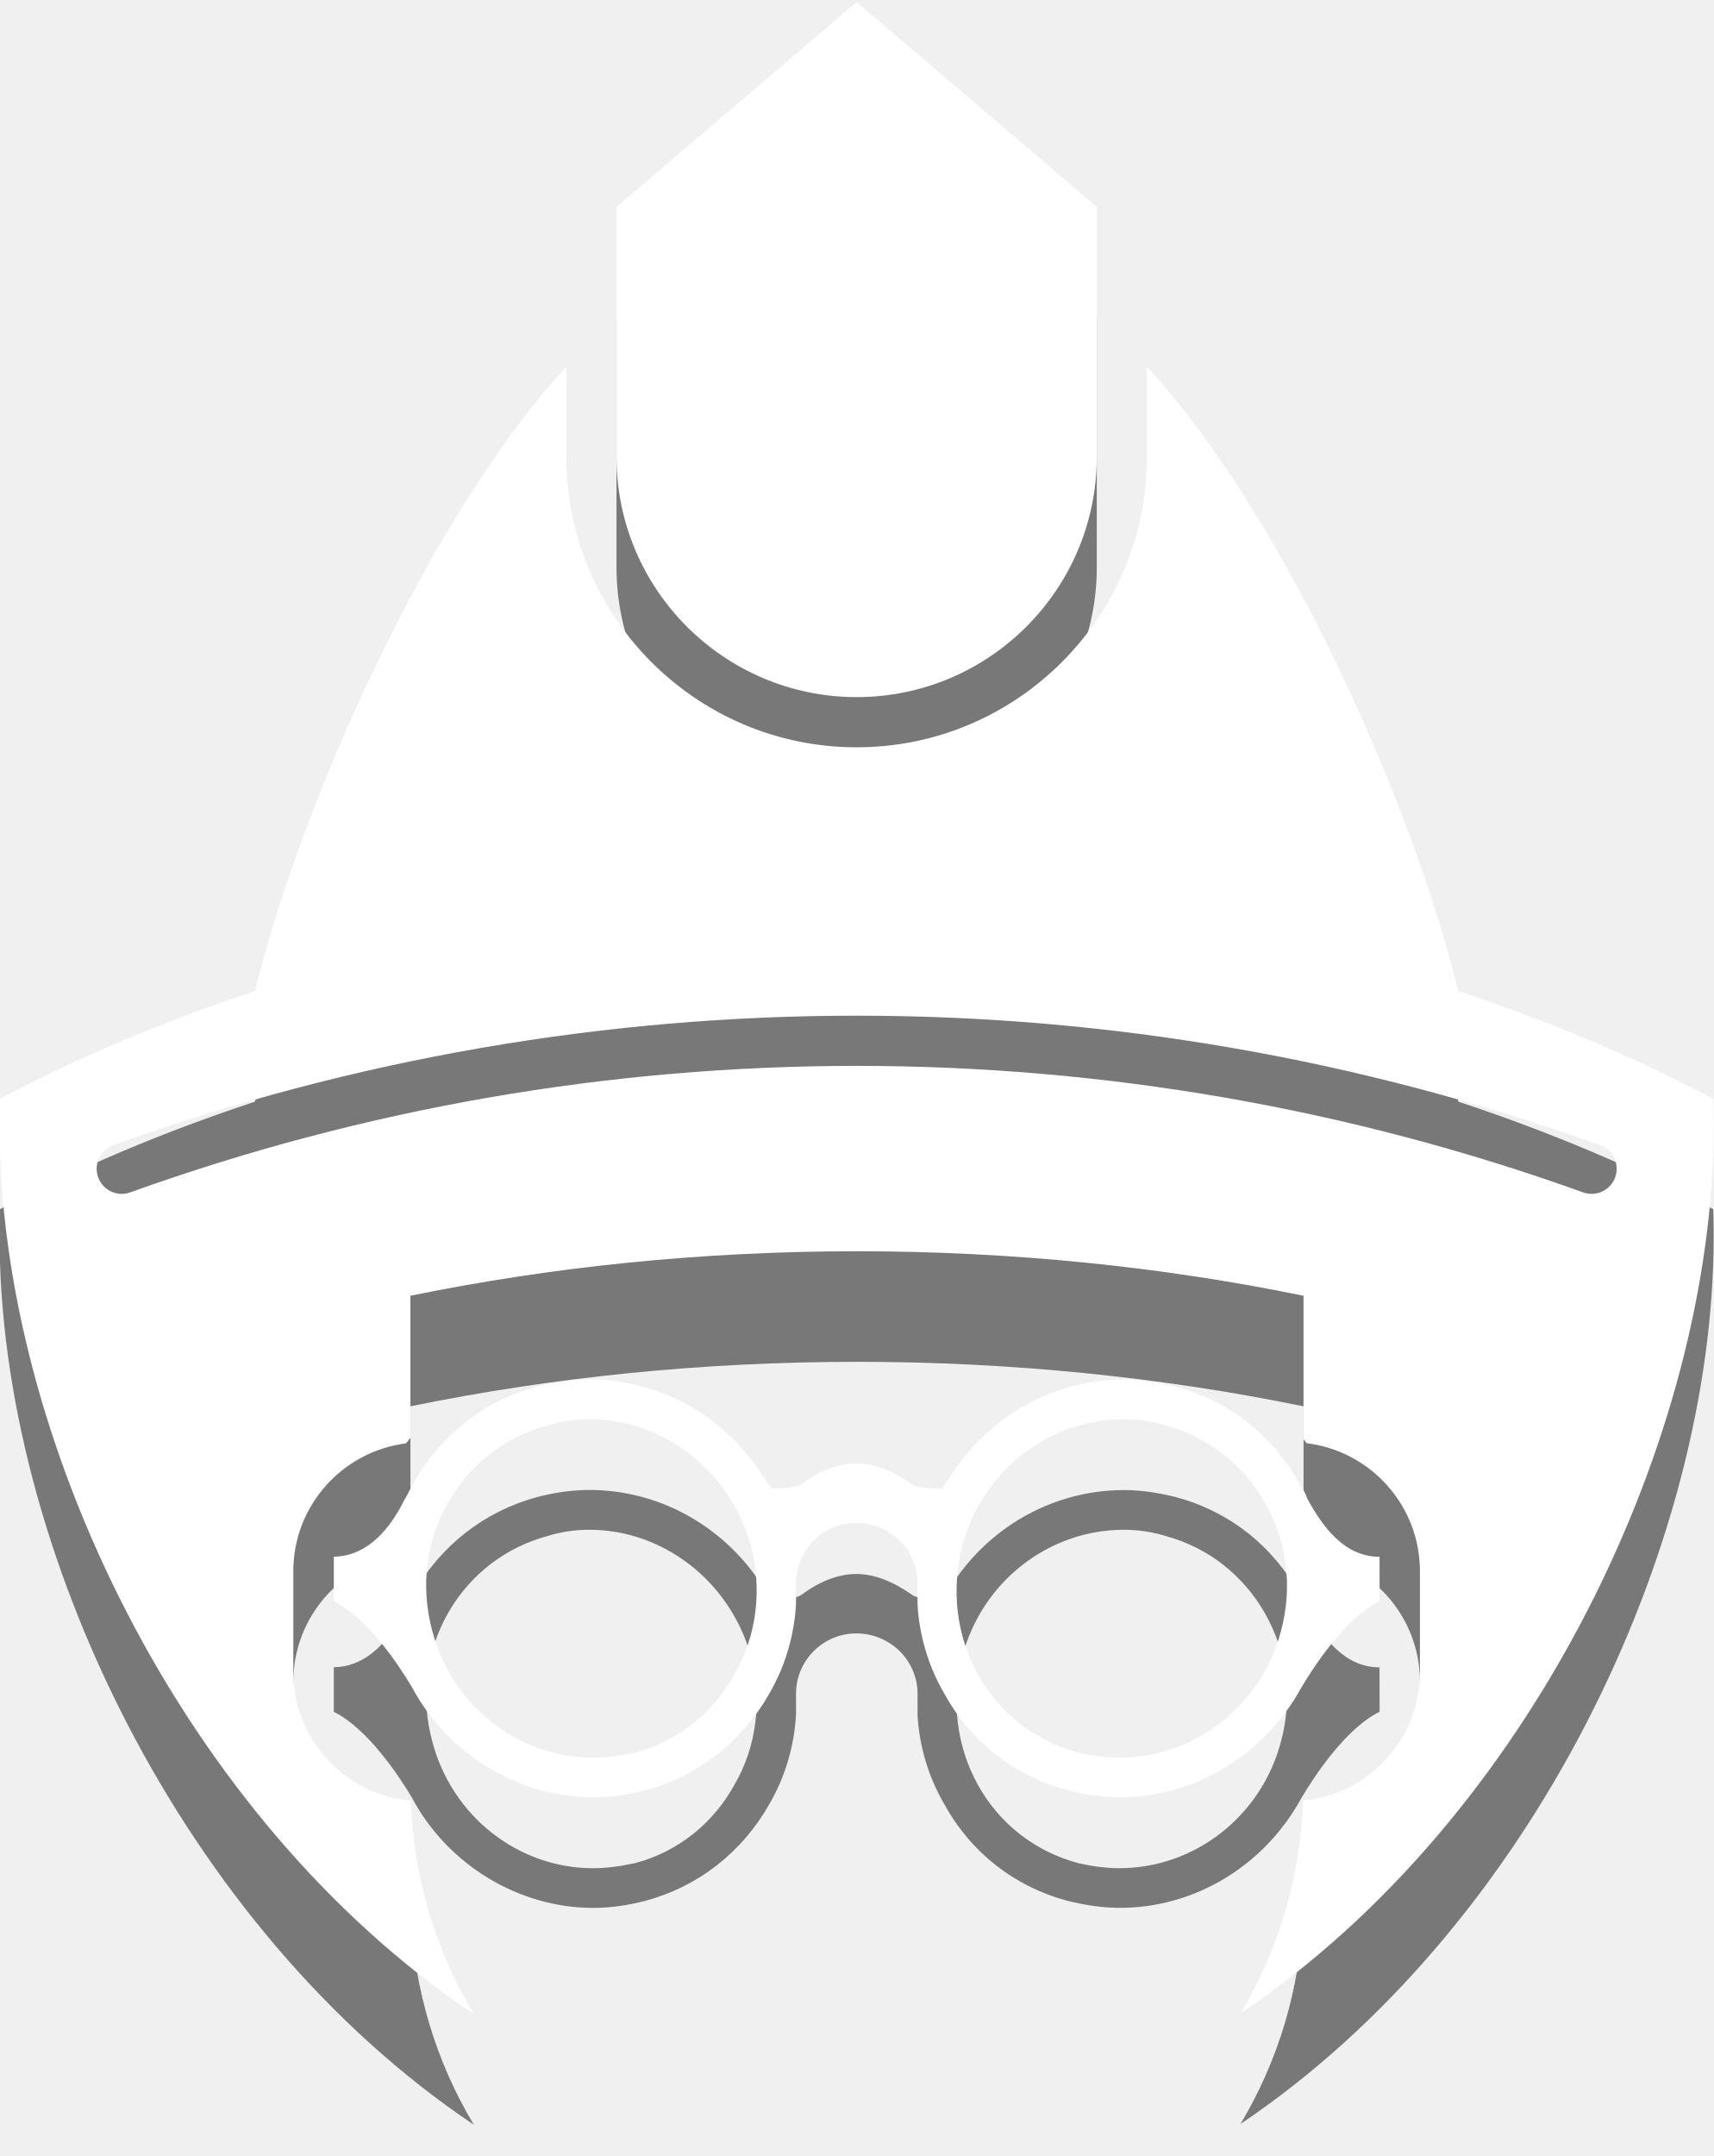
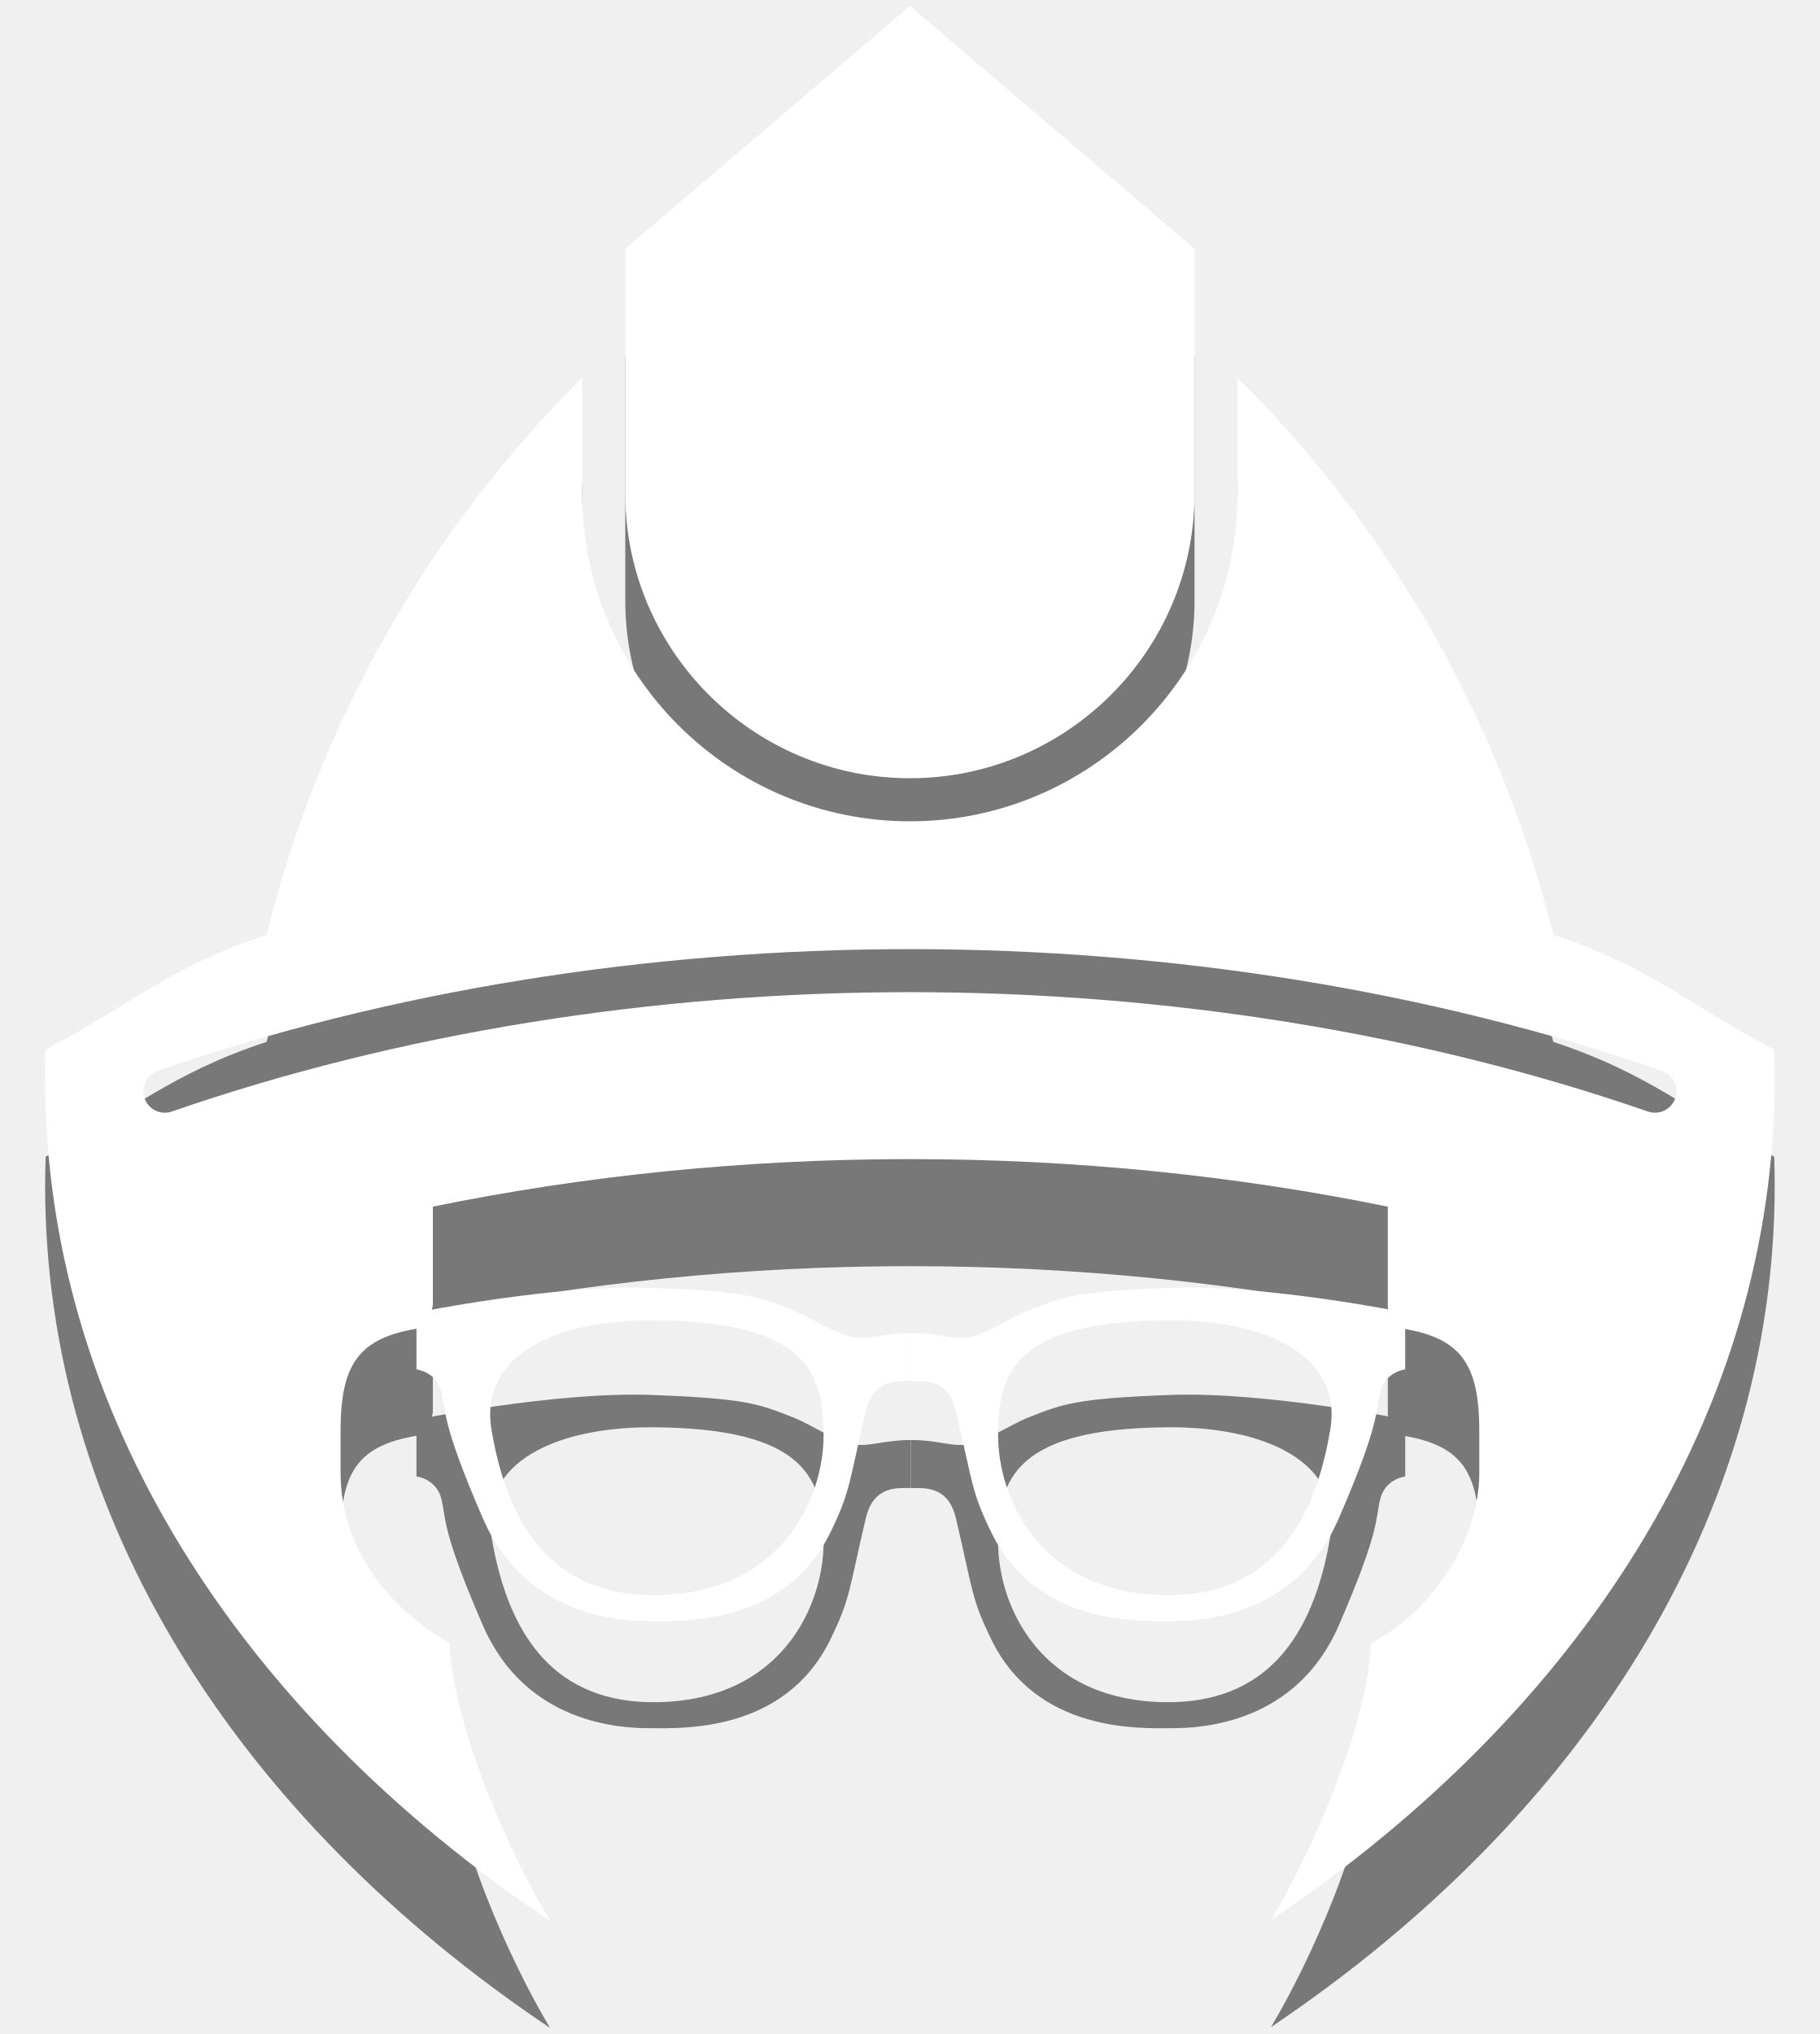
- <svg xmlns="http://www.w3.org/2000/svg" width="31px" height="39px" viewBox="0 0 31 39" version="1.1">
-   <description>Created with Sketch (http://www.bohemiancoding.com/sketch)</description>
-   <defs />
-   <g id="Page-1" stroke="none" stroke-width="1" fill="none" fill-rule="evenodd">
-     <g id="badge-brigade">
-       <g id="Group" transform="translate(0, 2)">
-         <path d="M10.663,25.672 C10.403,25.672 10.155,25.709 9.915,25.783 C9.149,25.988 8.51,26.479 8.115,27.167 C7.709,27.875 7.606,28.706 7.824,29.506 C8.179,30.853 9.374,31.794 10.732,31.794 C10.962,31.794 11.187,31.767 11.498,31.701 C12.264,31.495 12.901,30.991 13.29,30.285 C13.69,29.595 13.796,28.77 13.588,27.956 C13.213,26.611 12.011,25.672 10.663,25.672 L10.663,25.672 Z" id="Shape" />
-         <path d="M22.885,27.177 C22.488,26.485 21.85,25.989 21.094,25.785 C20.852,25.711 20.59,25.671 20.337,25.671 C18.971,25.671 17.768,26.612 17.412,27.961 C17.208,28.761 17.307,29.585 17.691,30.28 C18.081,30.987 18.725,31.491 19.512,31.702 C19.77,31.761 20.026,31.793 20.252,31.793 C21.619,31.793 22.822,30.852 23.176,29.507 C23.393,28.713 23.29,27.885 22.885,27.177 L22.885,27.177 Z" id="Shape" />
-         <path d="M30.999,19.873 C29.563,19.117 28.019,18.466 26.388,17.929 C25.525,14.435 23.199,9.282 20.753,6.634 L20.753,8.265 C20.753,11.162 18.396,13.518 15.5,13.518 C12.603,13.518 10.247,11.161 10.247,8.265 L10.247,6.634 C7.801,9.282 5.476,14.435 4.612,17.929 C2.981,18.466 1.436,19.117 5.68434189e-14,19.873 C-0.005,20.035 -0.008,20.198 -0.008,20.361 C-0.008,26.002 3.299,32.897 8.574,36.435 C7.892,35.299 7.483,33.981 7.433,32.572 C6.242,32.466 5.307,31.466 5.307,30.247 L5.307,28.423 C5.307,27.234 6.198,26.254 7.347,26.109 C7.373,26.075 7.399,26.04 7.426,26.007 L7.426,23.439 C9.973,22.917 12.688,22.634 15.506,22.634 C18.324,22.634 21.039,22.917 23.586,23.439 L23.586,26.034 C23.605,26.058 23.623,26.082 23.641,26.106 C24.796,26.247 25.692,27.229 25.692,28.422 L25.692,30.246 C25.692,31.461 24.765,32.458 23.579,32.57 C23.53,33.974 23.123,35.287 22.446,36.42 C27.709,32.883 31.007,25.994 31.007,20.36 C31.008,20.198 31.005,20.035 30.999,19.873 L30.999,19.873 Z M29.225,21.296 C29.158,21.481 28.984,21.596 28.798,21.596 C28.747,21.596 28.695,21.587 28.644,21.569 C20.168,18.518 10.833,18.518 2.357,21.569 C2.121,21.654 1.861,21.532 1.776,21.296 C1.691,21.06 1.813,20.8 2.049,20.715 C10.723,17.592 20.277,17.592 28.951,20.715 C29.187,20.799 29.31,21.06 29.225,21.296 L29.225,21.296 Z" id="Shape" opacity="0.5" fill="#000000" />
-         <path d="M15.5,12.61 C17.896,12.61 19.845,10.661 19.845,8.265 L19.845,3.743 L15.5,0.037 L11.155,3.743 L11.155,8.265 C11.155,10.661 13.104,12.61 15.5,12.61 L15.5,12.61 Z" id="Shape" opacity="0.5" fill="#000000" />
-         <path d="M23.544,30.53 C23.771,30.147 24.344,29.266 24.962,28.965 L24.961,28.161 C24.318,28.161 23.93,27.608 23.663,27.126 L23.644,27.083 C23.62,27.01 23.581,26.943 23.521,26.854 C23.033,25.961 22.24,25.339 21.279,25.082 C20.93,24.995 20.63,24.954 20.338,24.954 C19.111,24.954 17.962,25.571 17.263,26.606 C17.254,26.622 17.244,26.635 17.236,26.647 L17.046,26.926 C16.966,26.93 16.631,26.912 16.55,26.876 L16.508,26.852 C16.142,26.596 15.81,26.472 15.493,26.472 C15.174,26.472 14.84,26.599 14.501,26.848 L14.454,26.875 C14.375,26.91 14.043,26.93 13.96,26.925 L13.795,26.685 C13.776,26.662 13.756,26.636 13.738,26.602 C13.038,25.569 11.89,24.952 10.665,24.952 C10.364,24.952 10.047,24.995 9.723,25.08 C8.768,25.335 7.969,25.958 7.475,26.835 C7.421,26.943 7.369,27.046 7.317,27.132 C6.984,27.801 6.551,28.152 6.04,28.159 L6.04,28.965 C6.664,29.275 7.232,30.147 7.455,30.521 C8.102,31.735 9.387,32.512 10.734,32.512 C11.035,32.512 11.352,32.469 11.676,32.384 C12.631,32.129 13.43,31.506 13.924,30.628 C14.206,30.142 14.371,29.586 14.403,29.015 L14.403,28.637 C14.403,28.036 14.893,27.547 15.494,27.547 C16.105,27.547 16.602,28.036 16.602,28.637 L16.602,29.03 C16.634,29.586 16.799,30.142 17.08,30.625 C17.559,31.504 18.352,32.127 19.314,32.384 C19.653,32.468 19.971,32.511 20.255,32.511 C21.613,32.514 22.874,31.754 23.544,30.53 L23.544,30.53 Z M13.289,30.285 C12.9,30.991 12.262,31.495 11.497,31.701 C11.186,31.767 10.961,31.794 10.731,31.794 C9.374,31.794 8.178,30.853 7.823,29.506 C7.604,28.706 7.708,27.874 8.114,27.167 C8.51,26.479 9.149,25.988 9.914,25.783 C10.154,25.709 10.402,25.672 10.662,25.672 C12.01,25.672 13.212,26.612 13.587,27.957 C13.795,28.77 13.689,29.596 13.289,30.285 L13.289,30.285 Z M20.252,31.794 C20.026,31.794 19.771,31.762 19.512,31.703 C18.725,31.492 18.081,30.988 17.691,30.281 C17.307,29.586 17.207,28.762 17.412,27.962 C17.768,26.613 18.971,25.672 20.337,25.672 C20.59,25.672 20.853,25.711 21.094,25.786 C21.849,25.99 22.488,26.485 22.885,27.178 C23.29,27.885 23.393,28.713 23.176,29.509 C22.821,30.853 21.619,31.794 20.252,31.794 L20.252,31.794 Z" id="Shape" opacity="0.5" fill="#000000" />
-       </g>
-       <g id="Group">
-         <path d="M10.663,25.672 C10.403,25.672 10.155,25.709 9.915,25.783 C9.149,25.988 8.51,26.479 8.115,27.167 C7.709,27.875 7.606,28.706 7.824,29.506 C8.179,30.853 9.374,31.794 10.732,31.794 C10.962,31.794 11.187,31.767 11.498,31.701 C12.264,31.495 12.901,30.991 13.29,30.285 C13.69,29.595 13.796,28.77 13.588,27.956 C13.213,26.611 12.011,25.672 10.663,25.672 L10.663,25.672 Z" id="Shape" />
-         <path d="M22.885,27.177 C22.488,26.485 21.85,25.989 21.094,25.785 C20.852,25.711 20.59,25.671 20.337,25.671 C18.971,25.671 17.768,26.612 17.412,27.961 C17.208,28.761 17.307,29.585 17.691,30.28 C18.081,30.987 18.725,31.491 19.512,31.702 C19.77,31.761 20.026,31.793 20.252,31.793 C21.619,31.793 22.822,30.852 23.176,29.507 C23.393,28.713 23.29,27.885 22.885,27.177 L22.885,27.177 Z" id="Shape" />
-         <path d="M30.999,19.873 C29.563,19.117 28.019,18.466 26.388,17.929 C25.525,14.435 23.199,9.282 20.753,6.634 L20.753,8.265 C20.753,11.162 18.396,13.518 15.5,13.518 C12.603,13.518 10.247,11.161 10.247,8.265 L10.247,6.634 C7.801,9.282 5.476,14.435 4.612,17.929 C2.981,18.466 1.436,19.117 5.68434189e-14,19.873 C-0.005,20.035 -0.008,20.198 -0.008,20.361 C-0.008,26.002 3.299,32.897 8.574,36.435 C7.892,35.299 7.483,33.981 7.433,32.572 C6.242,32.466 5.307,31.466 5.307,30.247 L5.307,28.423 C5.307,27.234 6.198,26.254 7.347,26.109 C7.373,26.075 7.399,26.04 7.426,26.007 L7.426,23.439 C9.973,22.917 12.688,22.634 15.506,22.634 C18.324,22.634 21.039,22.917 23.586,23.439 L23.586,26.034 C23.605,26.058 23.623,26.082 23.641,26.106 C24.796,26.247 25.692,27.229 25.692,28.422 L25.692,30.246 C25.692,31.461 24.765,32.458 23.579,32.57 C23.53,33.974 23.123,35.287 22.446,36.42 C27.709,32.883 31.007,25.994 31.007,20.36 C31.008,20.198 31.005,20.035 30.999,19.873 L30.999,19.873 Z M29.225,21.296 C29.158,21.481 28.984,21.596 28.798,21.596 C28.747,21.596 28.695,21.587 28.644,21.569 C20.168,18.518 10.833,18.518 2.357,21.569 C2.121,21.654 1.861,21.532 1.776,21.296 C1.691,21.06 1.813,20.8 2.049,20.715 C10.723,17.592 20.277,17.592 28.951,20.715 C29.187,20.799 29.31,21.06 29.225,21.296 L29.225,21.296 Z" id="Shape" fill="#FFFFFF" />
-         <path d="M15.5,12.61 C17.896,12.61 19.845,10.661 19.845,8.265 L19.845,3.743 L15.5,0.037 L11.155,3.743 L11.155,8.265 C11.155,10.661 13.104,12.61 15.5,12.61 L15.5,12.61 Z" id="Shape" fill="#FFFFFF" />
-         <path d="M23.544,30.53 C23.771,30.147 24.344,29.266 24.962,28.965 L24.961,28.161 C24.318,28.161 23.93,27.608 23.663,27.126 L23.644,27.083 C23.62,27.01 23.581,26.943 23.521,26.854 C23.033,25.961 22.24,25.339 21.279,25.082 C20.93,24.995 20.63,24.954 20.338,24.954 C19.111,24.954 17.962,25.571 17.263,26.606 C17.254,26.622 17.244,26.635 17.236,26.647 L17.046,26.926 C16.966,26.93 16.631,26.912 16.55,26.876 L16.508,26.852 C16.142,26.596 15.81,26.472 15.493,26.472 C15.174,26.472 14.84,26.599 14.501,26.848 L14.454,26.875 C14.375,26.91 14.043,26.93 13.96,26.925 L13.795,26.685 C13.776,26.662 13.756,26.636 13.738,26.602 C13.038,25.569 11.89,24.952 10.665,24.952 C10.364,24.952 10.047,24.995 9.723,25.08 C8.768,25.335 7.969,25.958 7.475,26.835 C7.421,26.943 7.369,27.046 7.317,27.132 C6.984,27.801 6.551,28.152 6.04,28.159 L6.04,28.965 C6.664,29.275 7.232,30.147 7.455,30.521 C8.102,31.735 9.387,32.512 10.734,32.512 C11.035,32.512 11.352,32.469 11.676,32.384 C12.631,32.129 13.43,31.506 13.924,30.628 C14.206,30.142 14.371,29.586 14.403,29.015 L14.403,28.637 C14.403,28.036 14.893,27.547 15.494,27.547 C16.105,27.547 16.602,28.036 16.602,28.637 L16.602,29.03 C16.634,29.586 16.799,30.142 17.08,30.625 C17.559,31.504 18.352,32.127 19.314,32.384 C19.653,32.468 19.971,32.511 20.255,32.511 C21.613,32.514 22.874,31.754 23.544,30.53 L23.544,30.53 Z M13.289,30.285 C12.9,30.991 12.262,31.495 11.497,31.701 C11.186,31.767 10.961,31.794 10.731,31.794 C9.374,31.794 8.178,30.853 7.823,29.506 C7.604,28.706 7.708,27.874 8.114,27.167 C8.51,26.479 9.149,25.988 9.914,25.783 C10.154,25.709 10.402,25.672 10.662,25.672 C12.01,25.672 13.212,26.612 13.587,27.957 C13.795,28.77 13.689,29.596 13.289,30.285 L13.289,30.285 Z M20.252,31.794 C20.026,31.794 19.771,31.762 19.512,31.703 C18.725,31.492 18.081,30.988 17.691,30.281 C17.307,29.586 17.207,28.762 17.412,27.962 C17.768,26.613 18.971,25.672 20.337,25.672 C20.59,25.672 20.853,25.711 21.094,25.786 C21.849,25.99 22.488,26.485 22.885,27.178 C23.29,27.885 23.393,28.713 23.176,29.509 C22.821,30.853 21.619,31.794 20.252,31.794 L20.252,31.794 Z" id="Shape" fill="#FFFFFF" />
-       </g>
+ <svg xmlns="http://www.w3.org/2000/svg" version="1.0" id="Layer_1" x="0px" y="0px" width="34px" height="38px" viewBox="0 0 34 38" enable-background="new 0 0 34 38" xml:space="preserve">
+   <g opacity="0.5">
+     <path d="M33.156,22.149c0-0.18-0.003-0.359-0.009-0.539c-1.585-0.834-2.327-1.553-4.127-2.145   c-0.994-4.022-3.071-7.605-5.899-10.41v2.167c0,3.375-2.746,6.122-6.121,6.122c-3.376,0-6.123-2.747-6.123-6.122V9.056   C8.052,11.86,5.974,15.443,4.98,19.465c-1.8,0.592-2.543,1.311-4.127,2.145c-0.006,0.179-0.01,0.359-0.01,0.539   c0,6.228,3.611,11.831,9.434,15.738c-0.753-1.255-1.82-3.633-1.875-5.189c-1.205-0.683-2.039-1.836-2.039-3.182   c0-0.357,0-0.426,0-0.783c0-1.32,0.377-1.791,1.656-1.943c0.023-0.029,0.045-0.367,0.068-0.395v-1.852   c2.813-0.576,5.808-0.888,8.92-0.888c3.112,0,6.108,0.313,8.921,0.888v1.883c0.013,0.018,0.028,0.344,0.042,0.363   c1.284,0.146,1.667,0.62,1.667,1.944c0,0.357,0,0.426,0,0.783c0,1.34-0.986,2.668-2.025,3.181c-0.055,1.55-1.119,3.923-1.866,5.174   C29.554,33.966,33.156,28.369,33.156,22.149z M17,20.536c-4.81,0-9.577,0.77-13.789,2.23c-0.21,0.073-0.439-0.039-0.511-0.249   c-0.073-0.21,0.038-0.439,0.248-0.512c4.295-1.487,9.154-2.273,14.052-2.273c4.897,0,9.756,0.786,14.051,2.273   c0.21,0.073,0.321,0.302,0.248,0.512c-0.057,0.166-0.213,0.271-0.38,0.271c-0.044,0-0.088-0.007-0.131-0.022   C26.577,21.307,21.809,20.536,17,20.536z" />
+     <path d="M11.682,11.222c0,2.932,2.386,5.317,5.318,5.317c2.931,0,5.317-2.385,5.317-5.317V6.649L17,2.113l-5.318,4.536V11.222z" />
+     <g>
+       <path d="M16.075,26.996c-0.385-0.006-0.892-0.371-1.248-0.512c-0.65-0.257-0.891-0.358-2.659-0.423    c-1.803-0.066-4.387,0.461-4.387,0.461v1.062c0,0,0.361,0.04,0.46,0.401c0.1,0.361-0.02,0.541,0.782,2.384    c0.801,1.844,2.583,1.917,3.112,1.918c0.601,0.001,2.524,0.092,3.379-1.658c0.376-0.769,0.345-0.926,0.661-2.264    c0.148-0.626,0.611-0.561,0.841-0.565v-0.897C16.596,26.902,16.321,27,16.075,26.996z M12.273,31.801    c-1.866,0.027-2.772-1.182-3.091-3.094c-0.234-1.405,1.237-2.054,3.027-2.042c2.846,0.019,3.178,0.961,3.178,2.146    C15.387,29.996,14.604,31.767,12.273,31.801z" />
+       <path d="M17.017,26.902V27.8c0.231,0.005,0.694-0.061,0.842,0.565c0.316,1.338,0.285,1.495,0.661,2.264    c0.855,1.75,2.778,1.659,3.379,1.658c0.529-0.001,2.311-0.075,3.112-1.918c0.801-1.842,0.681-2.023,0.781-2.384    c0.1-0.361,0.461-0.401,0.461-0.401v-1.062c0,0-2.585-0.527-4.387-0.461c-1.767,0.065-2.008,0.167-2.659,0.423    c-0.355,0.14-0.862,0.506-1.248,0.512C17.713,27,17.438,26.902,17.017,26.902z M18.647,28.811c0-1.185,0.331-2.128,3.178-2.146    c1.791-0.011,3.262,0.637,3.028,2.042c-0.319,1.912-1.225,3.12-3.091,3.094C19.43,31.767,18.647,29.996,18.647,28.811z" />
+     </g>
+   </g>
+   <g>
+     <path fill="#FFFFFF" d="M33.156,20.149c0-0.18-0.003-0.359-0.009-0.539c-1.585-0.834-2.327-1.553-4.127-2.145   c-0.994-4.022-3.071-7.605-5.899-10.41v2.167c0,3.375-2.746,6.122-6.121,6.122c-3.376,0-6.123-2.747-6.123-6.122V7.056   C8.052,9.86,5.974,13.443,4.98,17.465c-1.8,0.592-2.543,1.311-4.127,2.145c-0.006,0.179-0.01,0.359-0.01,0.539   c0,6.228,3.611,11.831,9.434,15.738c-0.753-1.255-1.82-3.633-1.875-5.189c-1.205-0.683-2.039-1.836-2.039-3.182   c0-0.357,0-0.426,0-0.783c0-1.32,0.377-1.791,1.656-1.943c0.023-0.029,0.045-0.367,0.068-0.395v-1.852   c2.813-0.576,5.808-0.888,8.92-0.888c3.112,0,6.108,0.313,8.921,0.888v1.883c0.013,0.018,0.028,0.344,0.042,0.363   c1.284,0.146,1.667,0.62,1.667,1.944c0,0.357,0,0.426,0,0.783c0,1.34-0.986,2.668-2.025,3.181c-0.055,1.55-1.119,3.923-1.866,5.174   C29.554,31.966,33.156,26.369,33.156,20.149z M17,18.536c-4.81,0-9.577,0.77-13.789,2.23c-0.21,0.073-0.439-0.039-0.511-0.249   c-0.073-0.21,0.038-0.439,0.248-0.512c4.295-1.487,9.154-2.273,14.052-2.273c4.897,0,9.756,0.786,14.051,2.273   c0.21,0.073,0.321,0.302,0.248,0.512c-0.057,0.166-0.213,0.271-0.38,0.271c-0.044,0-0.088-0.007-0.131-0.022   C26.577,19.307,21.809,18.536,17,18.536z" />
+     <path fill="#FFFFFF" d="M11.682,9.222c0,2.932,2.386,5.317,5.318,5.317c2.931,0,5.317-2.385,5.317-5.317V4.649L17,0.113   l-5.318,4.536V9.222z" />
+     <g>
+       <path fill="#FFFFFF" d="M16.075,24.996c-0.385-0.006-0.892-0.371-1.248-0.512c-0.65-0.257-0.891-0.358-2.659-0.423    c-1.803-0.066-4.387,0.461-4.387,0.461v1.062c0,0,0.361,0.04,0.46,0.401c0.1,0.361-0.02,0.541,0.782,2.384    c0.801,1.844,2.583,1.917,3.112,1.918c0.601,0.001,2.524,0.092,3.379-1.658c0.376-0.769,0.345-0.926,0.661-2.264    c0.148-0.626,0.611-0.561,0.841-0.565v-0.897C16.596,24.902,16.321,25,16.075,24.996z M12.273,29.801    c-1.866,0.027-2.772-1.182-3.091-3.094c-0.234-1.405,1.237-2.054,3.027-2.042c2.846,0.019,3.178,0.961,3.178,2.146    C15.387,27.996,14.604,29.767,12.273,29.801z" />
+       <path fill="#FFFFFF" d="M17.017,24.902V25.8c0.231,0.005,0.694-0.061,0.842,0.565c0.316,1.338,0.285,1.495,0.661,2.264    c0.855,1.75,2.778,1.659,3.379,1.658c0.529-0.001,2.311-0.075,3.112-1.918c0.801-1.842,0.681-2.023,0.781-2.384    c0.1-0.361,0.461-0.401,0.461-0.401v-1.062c0,0-2.585-0.527-4.387-0.461c-1.767,0.065-2.008,0.167-2.659,0.423    c-0.355,0.14-0.862,0.506-1.248,0.512C17.713,25,17.438,24.902,17.017,24.902z M18.647,26.811c0-1.185,0.331-2.128,3.178-2.146    c1.791-0.011,3.262,0.637,3.028,2.042c-0.319,1.912-1.225,3.12-3.091,3.094C19.43,29.767,18.647,27.996,18.647,26.811z" />
    </g>
  </g>
</svg>
